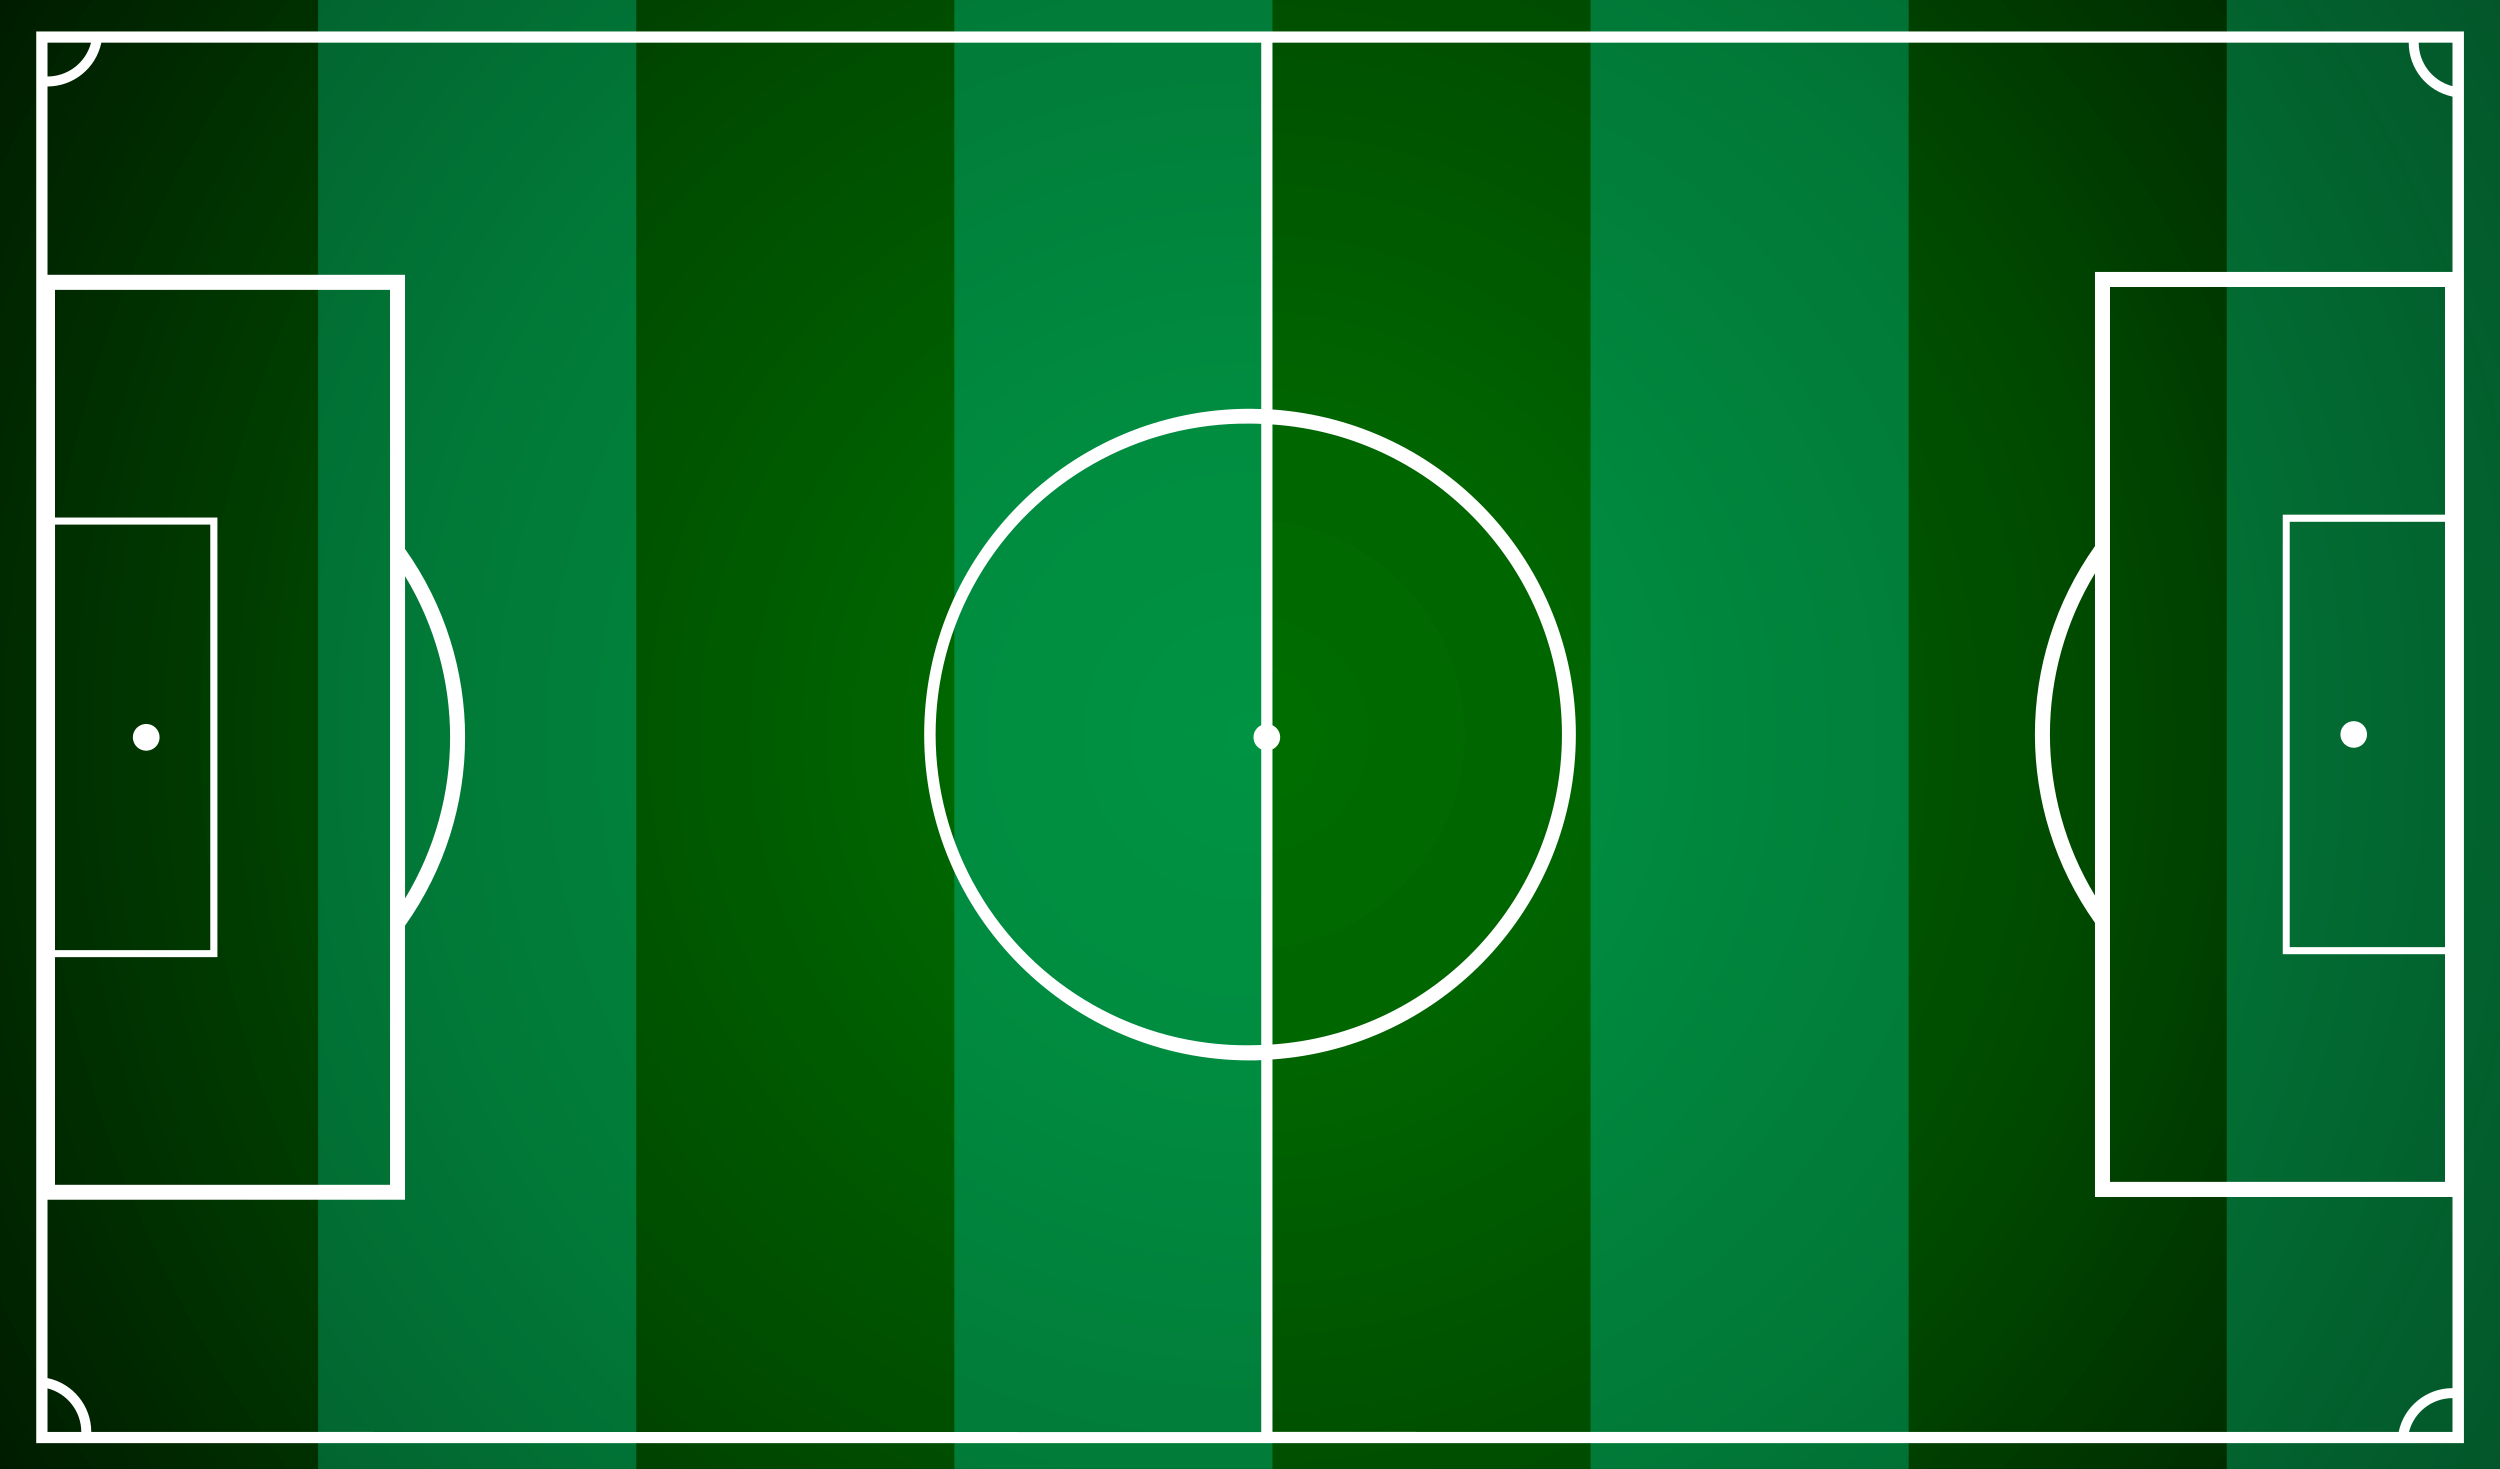
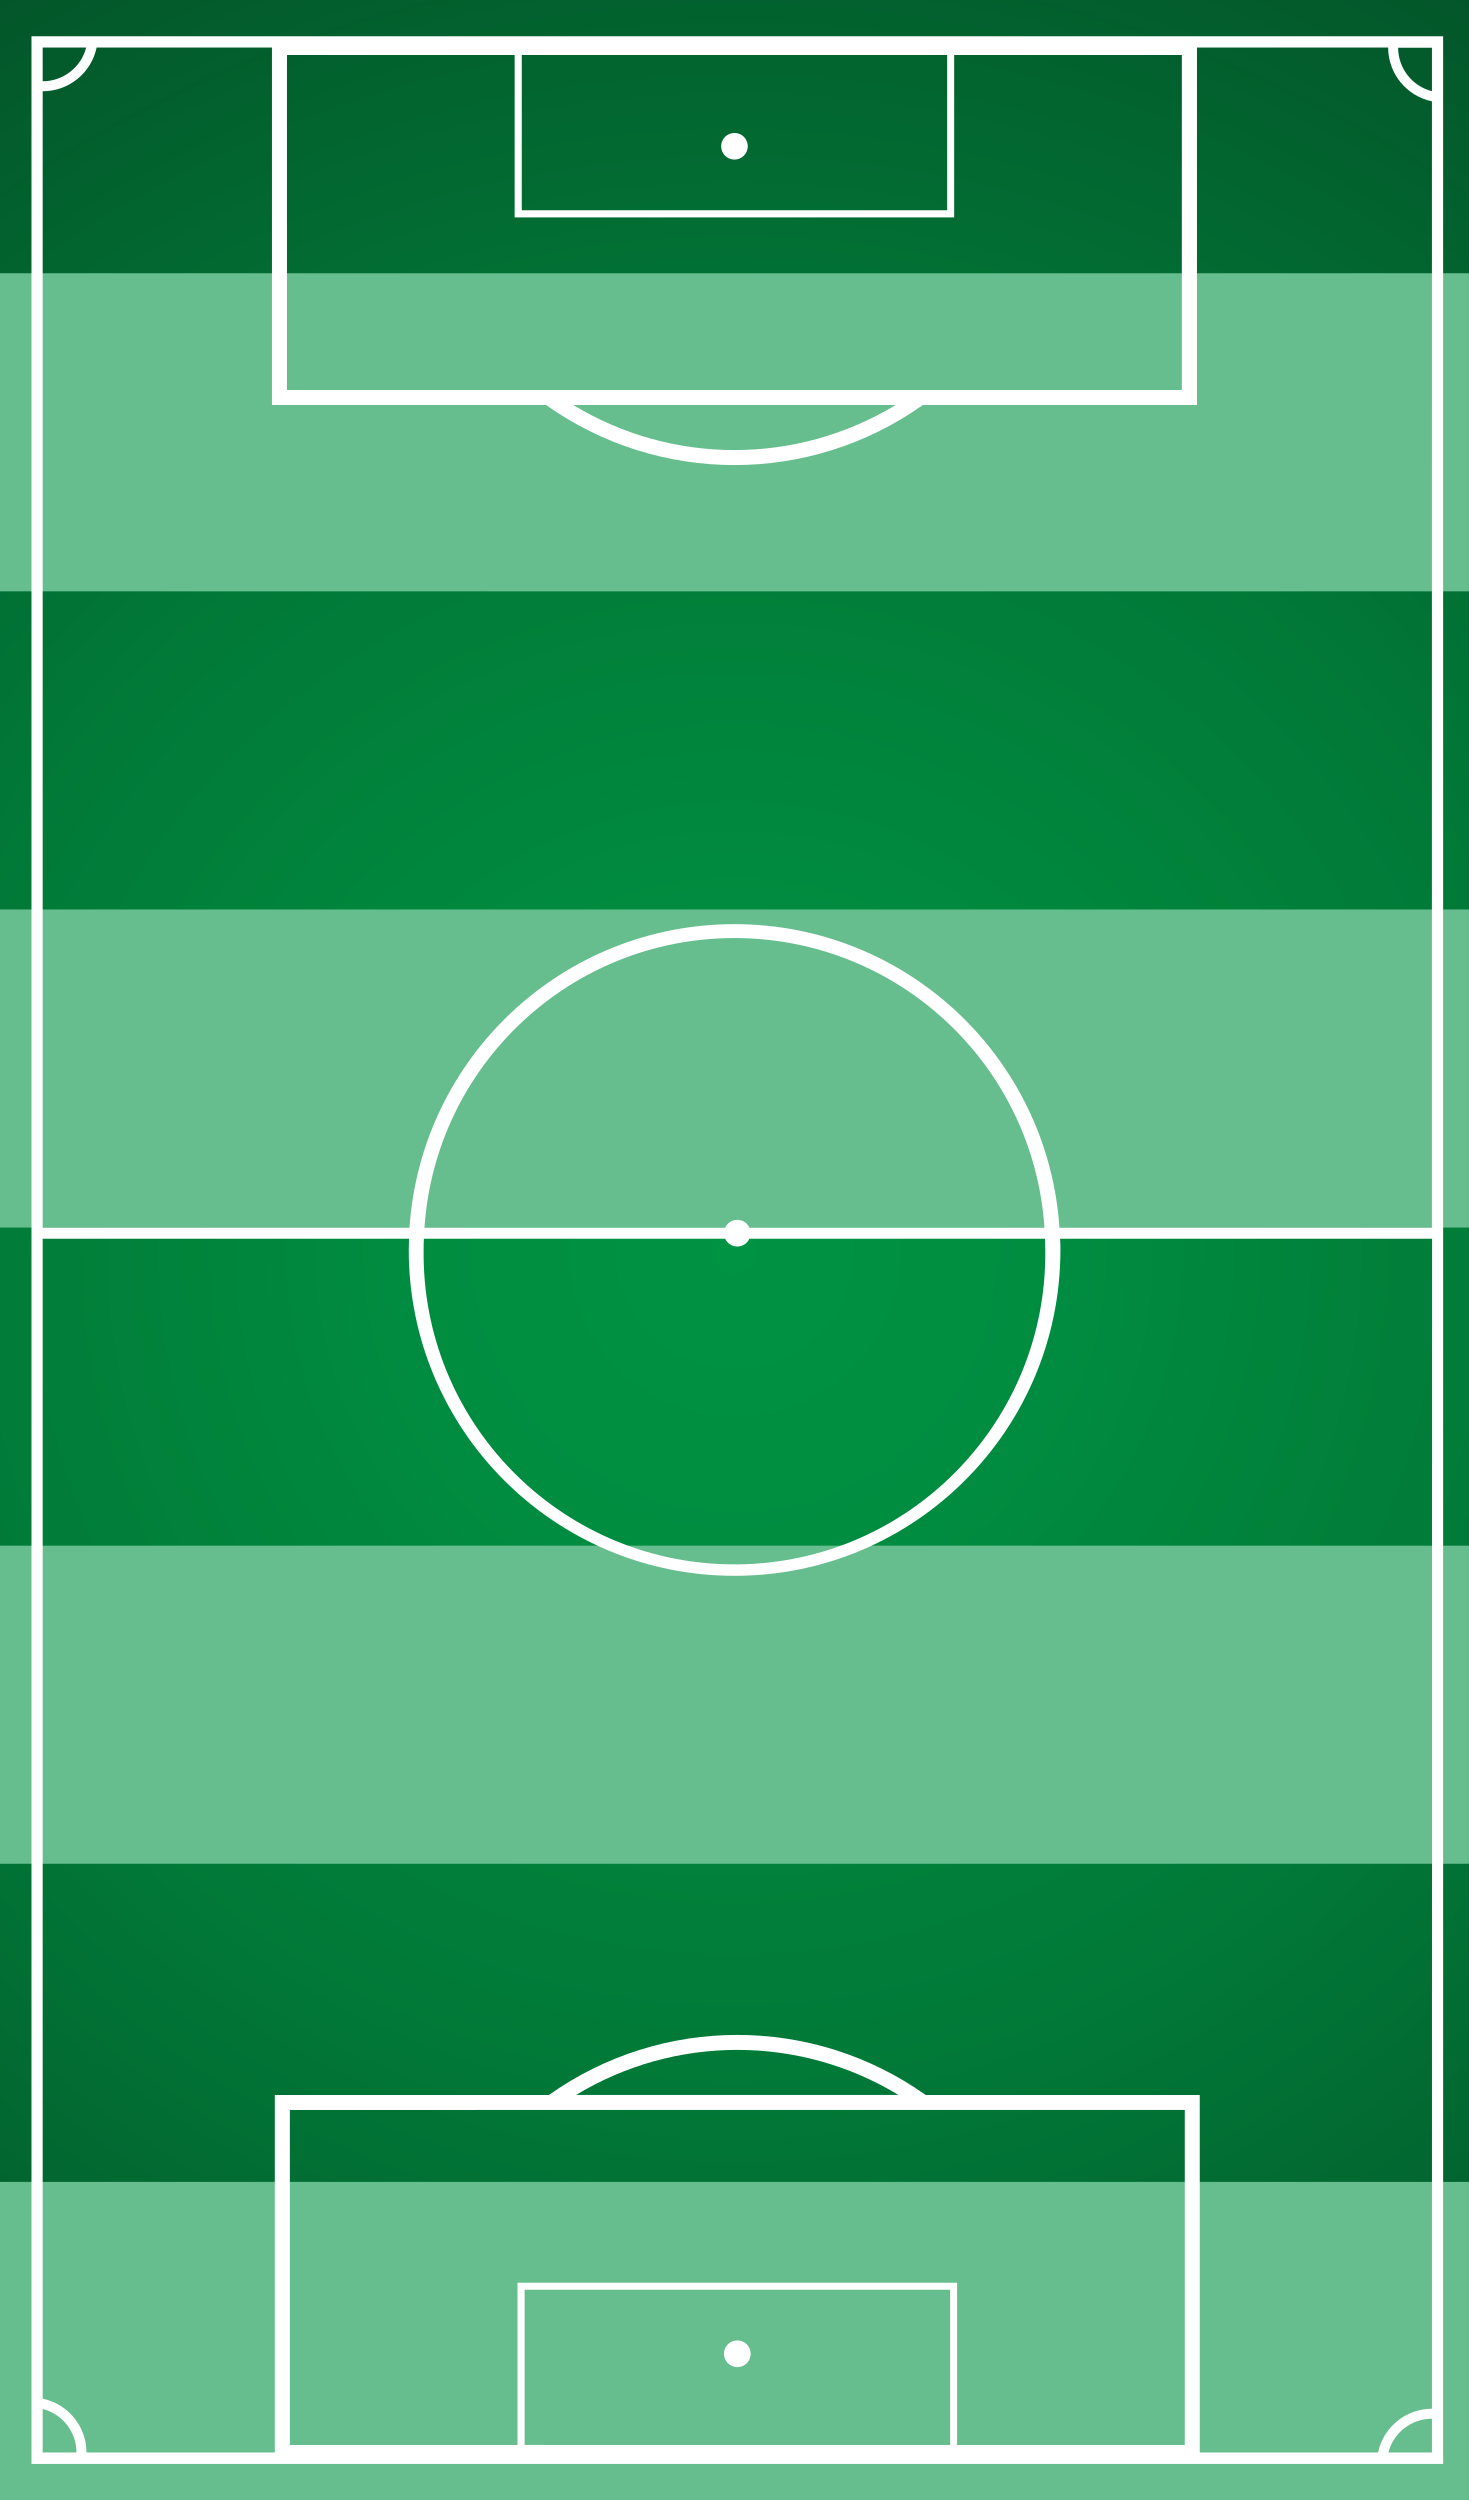
- <svg xmlns="http://www.w3.org/2000/svg" viewBox="0 0 620.96 364.86">
+ <svg xmlns="http://www.w3.org/2000/svg" viewBox="0 0 364.86 620.96">
  <defs>
-     <style>.cls-1{isolation:isolate;}.cls-2{mix-blend-mode:difference;fill:url(#radial-gradient);}.cls-3{mix-blend-mode:color-burn;}.cls-4{fill:#66be8e;}.cls-5{fill:#fff;}</style>
-     <radialGradient id="radial-gradient" cx="310.48" cy="182.43" r="487.8" gradientUnits="userSpaceOnUse">
+     <style>.cls-1{fill:url(#radial-gradient);}.cls-2{fill:#66be8e;}.cls-3{fill:#fff;}</style>
+     <radialGradient id="radial-gradient" cx="182.43" cy="311.62" r="487.8" gradientTransform="matrix(0, -1, -1, 0, 494.05, 492.91)" gradientUnits="userSpaceOnUse">
      <stop offset="0" stop-color="#009343" />
      <stop offset="0.17" stop-color="#008c40" />
      <stop offset="0.43" stop-color="#017837" />
      <stop offset="0.73" stop-color="#03572a" />
      <stop offset="1" stop-color="#05351b" />
    </radialGradient>
  </defs>
-   <g class="cls-1">
-     <g id="Layer_2" data-name="Layer 2">
+   <g id="Layer_2" data-name="Layer 2">
+     <g id="Layer_1-2" data-name="Layer 1">
      <g id="Football_Field" data-name="Football Field">
-         <rect width="620.96" height="364.86" />
-         <rect class="cls-2" width="620.96" height="364.86" />
-         <g class="cls-3">
-           <rect class="cls-4" width="79.01" height="364.86" />
-           <rect class="cls-4" x="158.03" width="79.01" height="364.86" />
-           <rect class="cls-4" x="316.05" width="79.01" height="364.86" />
-           <rect class="cls-4" x="474.08" width="79.01" height="364.86" />
-         </g>
-         <path class="cls-5" d="M609.16,7.82H9V358.45H612V7.82ZM22.61,10.6A11.18,11.18,0,0,1,11.8,19V10.6Zm78,132.5a77.21,77.21,0,0,1,0,80.07Zm-3.73-11.94V294.28H13.66V237.73H54V128.54H13.66V72H96.87Zm-83.21-.85H52.23V236H13.66ZM11.8,355.67V344.85a11.2,11.2,0,0,1,8.39,10.82Zm10.87,0A13.69,13.69,0,0,0,11.8,342.29V298h88.8V229.92a80.81,80.81,0,0,0,0-93.57V68.26H11.8V21.48A13.68,13.68,0,0,0,25.17,10.6h288.1v91c-.93,0-1.86-.07-2.79-.07a80.93,80.93,0,1,0,0,161.86c.93,0,1.86,0,2.79-.07v92.38ZM316.05,186.13a3.3,3.3,0,0,0,0-6v-74.7a77.18,77.18,0,0,1,0,154Zm-2.78-6a3.3,3.3,0,0,0,0,6v73.43c-.93,0-1.86.07-2.79.07a77.21,77.21,0,1,1,0-154.41c.93,0,1.86,0,2.79.07Zm2.78,175.53V263.15a80.91,80.91,0,0,0,0-161.44V10.6H598.29A13.69,13.69,0,0,0,609.16,24V67.55h-88.8v68.09a80.83,80.83,0,0,0,0,93.58v68.09h88.8v47.48a13.67,13.67,0,0,0-13.37,10.88ZM520.36,222.46a77.21,77.21,0,0,1,0-80.07Zm3.73,11.94V71.28H607.3v56.55H567V237H607.3v56.55H524.09Zm83.21.86H568.73V129.6H607.3Zm-8.95,120.41a11.19,11.19,0,0,1,10.81-8.4v8.4ZM609.16,21.41a11.18,11.18,0,0,1-8.39-10.81h8.39Z" />
-         <path class="cls-5" d="M584.63,185.74a3.31,3.31,0,1,0-3.31-3.31A3.32,3.32,0,0,0,584.63,185.74Z" />
-         <path class="cls-5" d="M36.33,179.82a3.32,3.32,0,1,0,3.31,3.31A3.31,3.31,0,0,0,36.33,179.82Z" />
+         <rect width="364.86" height="620.96" />
+         <rect class="cls-1" width="364.86" height="620.96" />
+         <rect class="cls-2" y="541.95" width="364.86" height="79.01" />
+         <rect class="cls-2" y="383.92" width="364.86" height="79.01" />
+         <rect class="cls-2" y="225.9" width="364.86" height="79.01" />
+         <rect class="cls-2" y="67.87" width="364.86" height="79.01" />
+         <path class="cls-3" d="M7.82,11.8V612H358.45V9H7.82ZM10.6,598.35A11.18,11.18,0,0,1,19,609.16H10.6Zm132.5-78a77.21,77.21,0,0,1,80.07,0Zm-11.94,3.73H294.28V607.3H237.73V567H128.54V607.3H72V524.09Zm-.85,83.21V568.73H236V607.3Zm225.36,1.87H344.85a11.2,11.2,0,0,1,10.82-8.39Zm0-10.87a13.69,13.69,0,0,0-13.38,10.87H298v-88.8H229.92a80.82,80.82,0,0,0-93.57,0H68.26v88.8H21.48A13.68,13.68,0,0,0,10.6,595.79V307.69h91c0,.93-.07,1.86-.07,2.79a80.93,80.93,0,1,0,161.86,0c0-.93,0-1.86-.07-2.79H355.7ZM186.13,304.91a3.3,3.3,0,0,0-6,0h-74.7a77.18,77.18,0,0,1,154,0Zm-6,2.78a3.3,3.3,0,0,0,6,0h73.43c0,.93.07,1.86.07,2.79a77.21,77.21,0,0,1-154.41,1.76c0-.59,0-1.17,0-1.76,0-.93,0-1.86.07-2.79Zm175.53-2.78H263.15a80.91,80.91,0,0,0-161.44,0H10.6V22.67A13.68,13.68,0,0,0,24,11.8H67.55v88.8h68.09a80.84,80.84,0,0,0,93.58,0h68.09V11.8h47.48a13.68,13.68,0,0,0,10.88,13.37ZM222.46,100.6a77.21,77.21,0,0,1-80.07,0Zm11.94-3.73H71.28V13.66h56.55V54H237V13.66h56.55V96.87Zm.86-83.21V52.23H129.6V13.66Zm120.41,9a11.19,11.19,0,0,1-8.4-10.81h8.4ZM21.41,11.8A11.19,11.19,0,0,1,10.6,20.19V11.8Z" />
+         <path class="cls-3" d="M185.74,36.33a3.31,3.31,0,1,0-3.31,3.31h0A3.32,3.32,0,0,0,185.74,36.33Z" />
+         <path class="cls-3" d="M179.82,584.63a3.32,3.32,0,1,0,3.33-3.31h0A3.31,3.31,0,0,0,179.82,584.63Z" />
      </g>
    </g>
  </g>
</svg>
